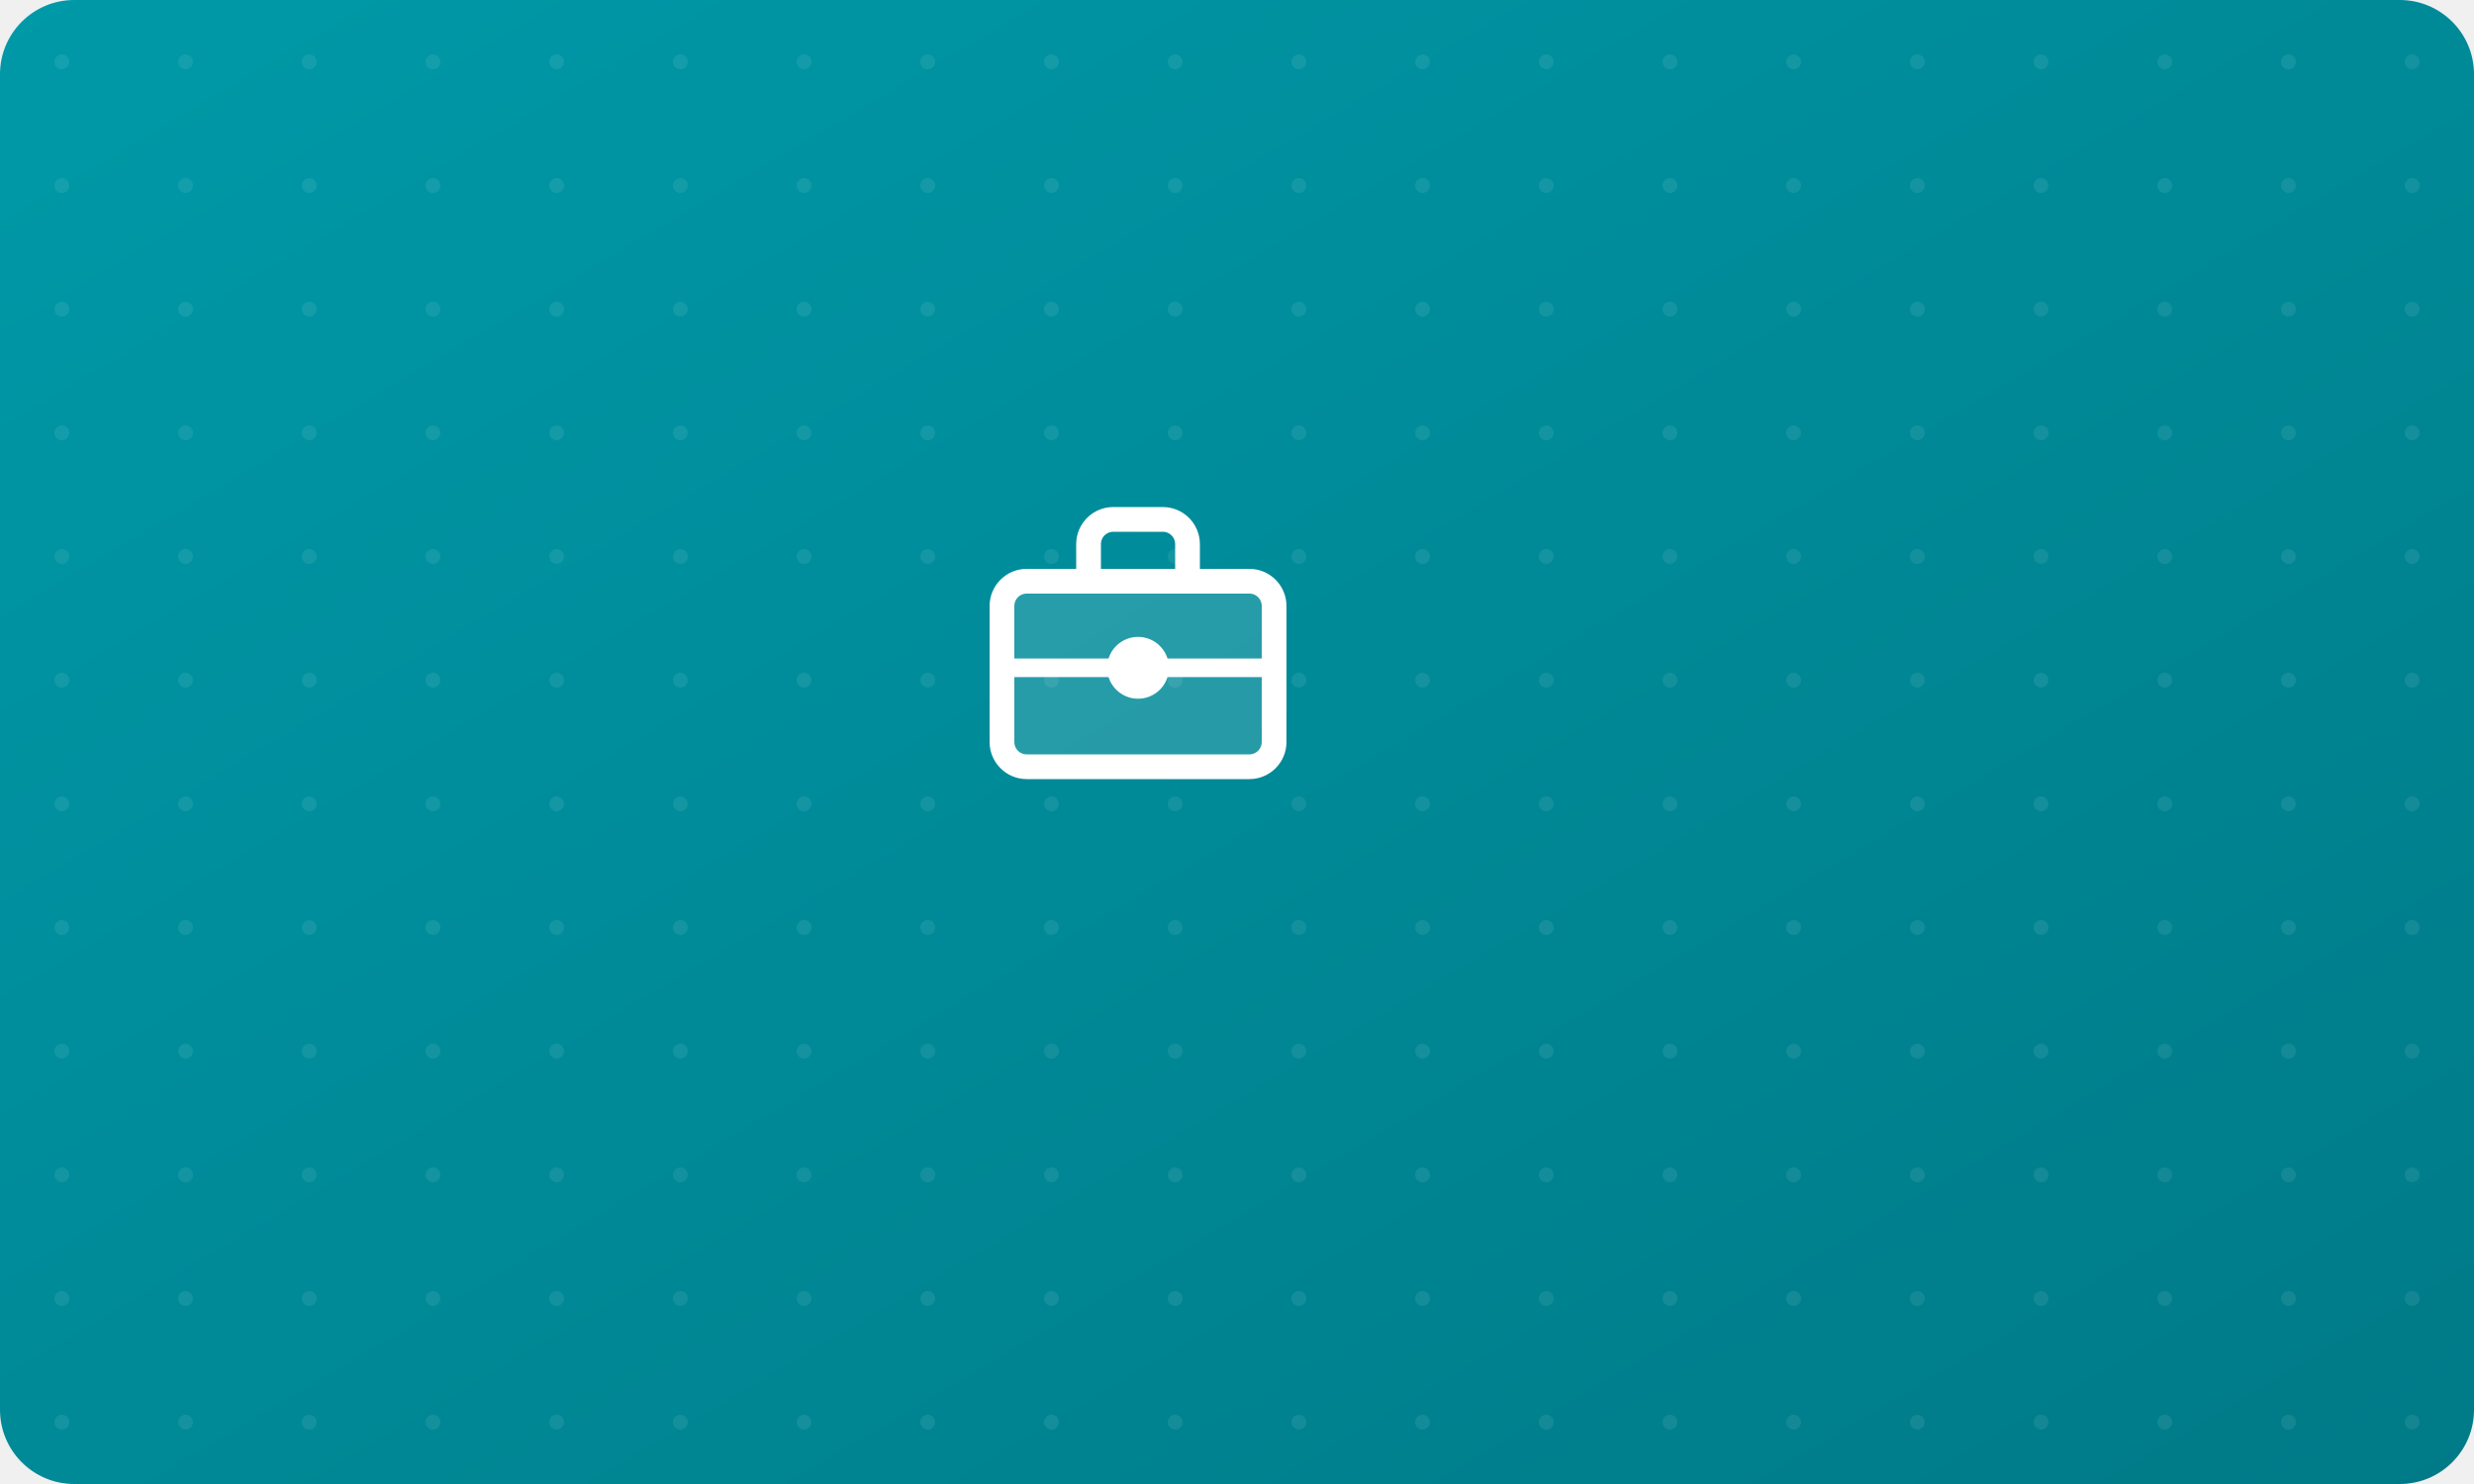
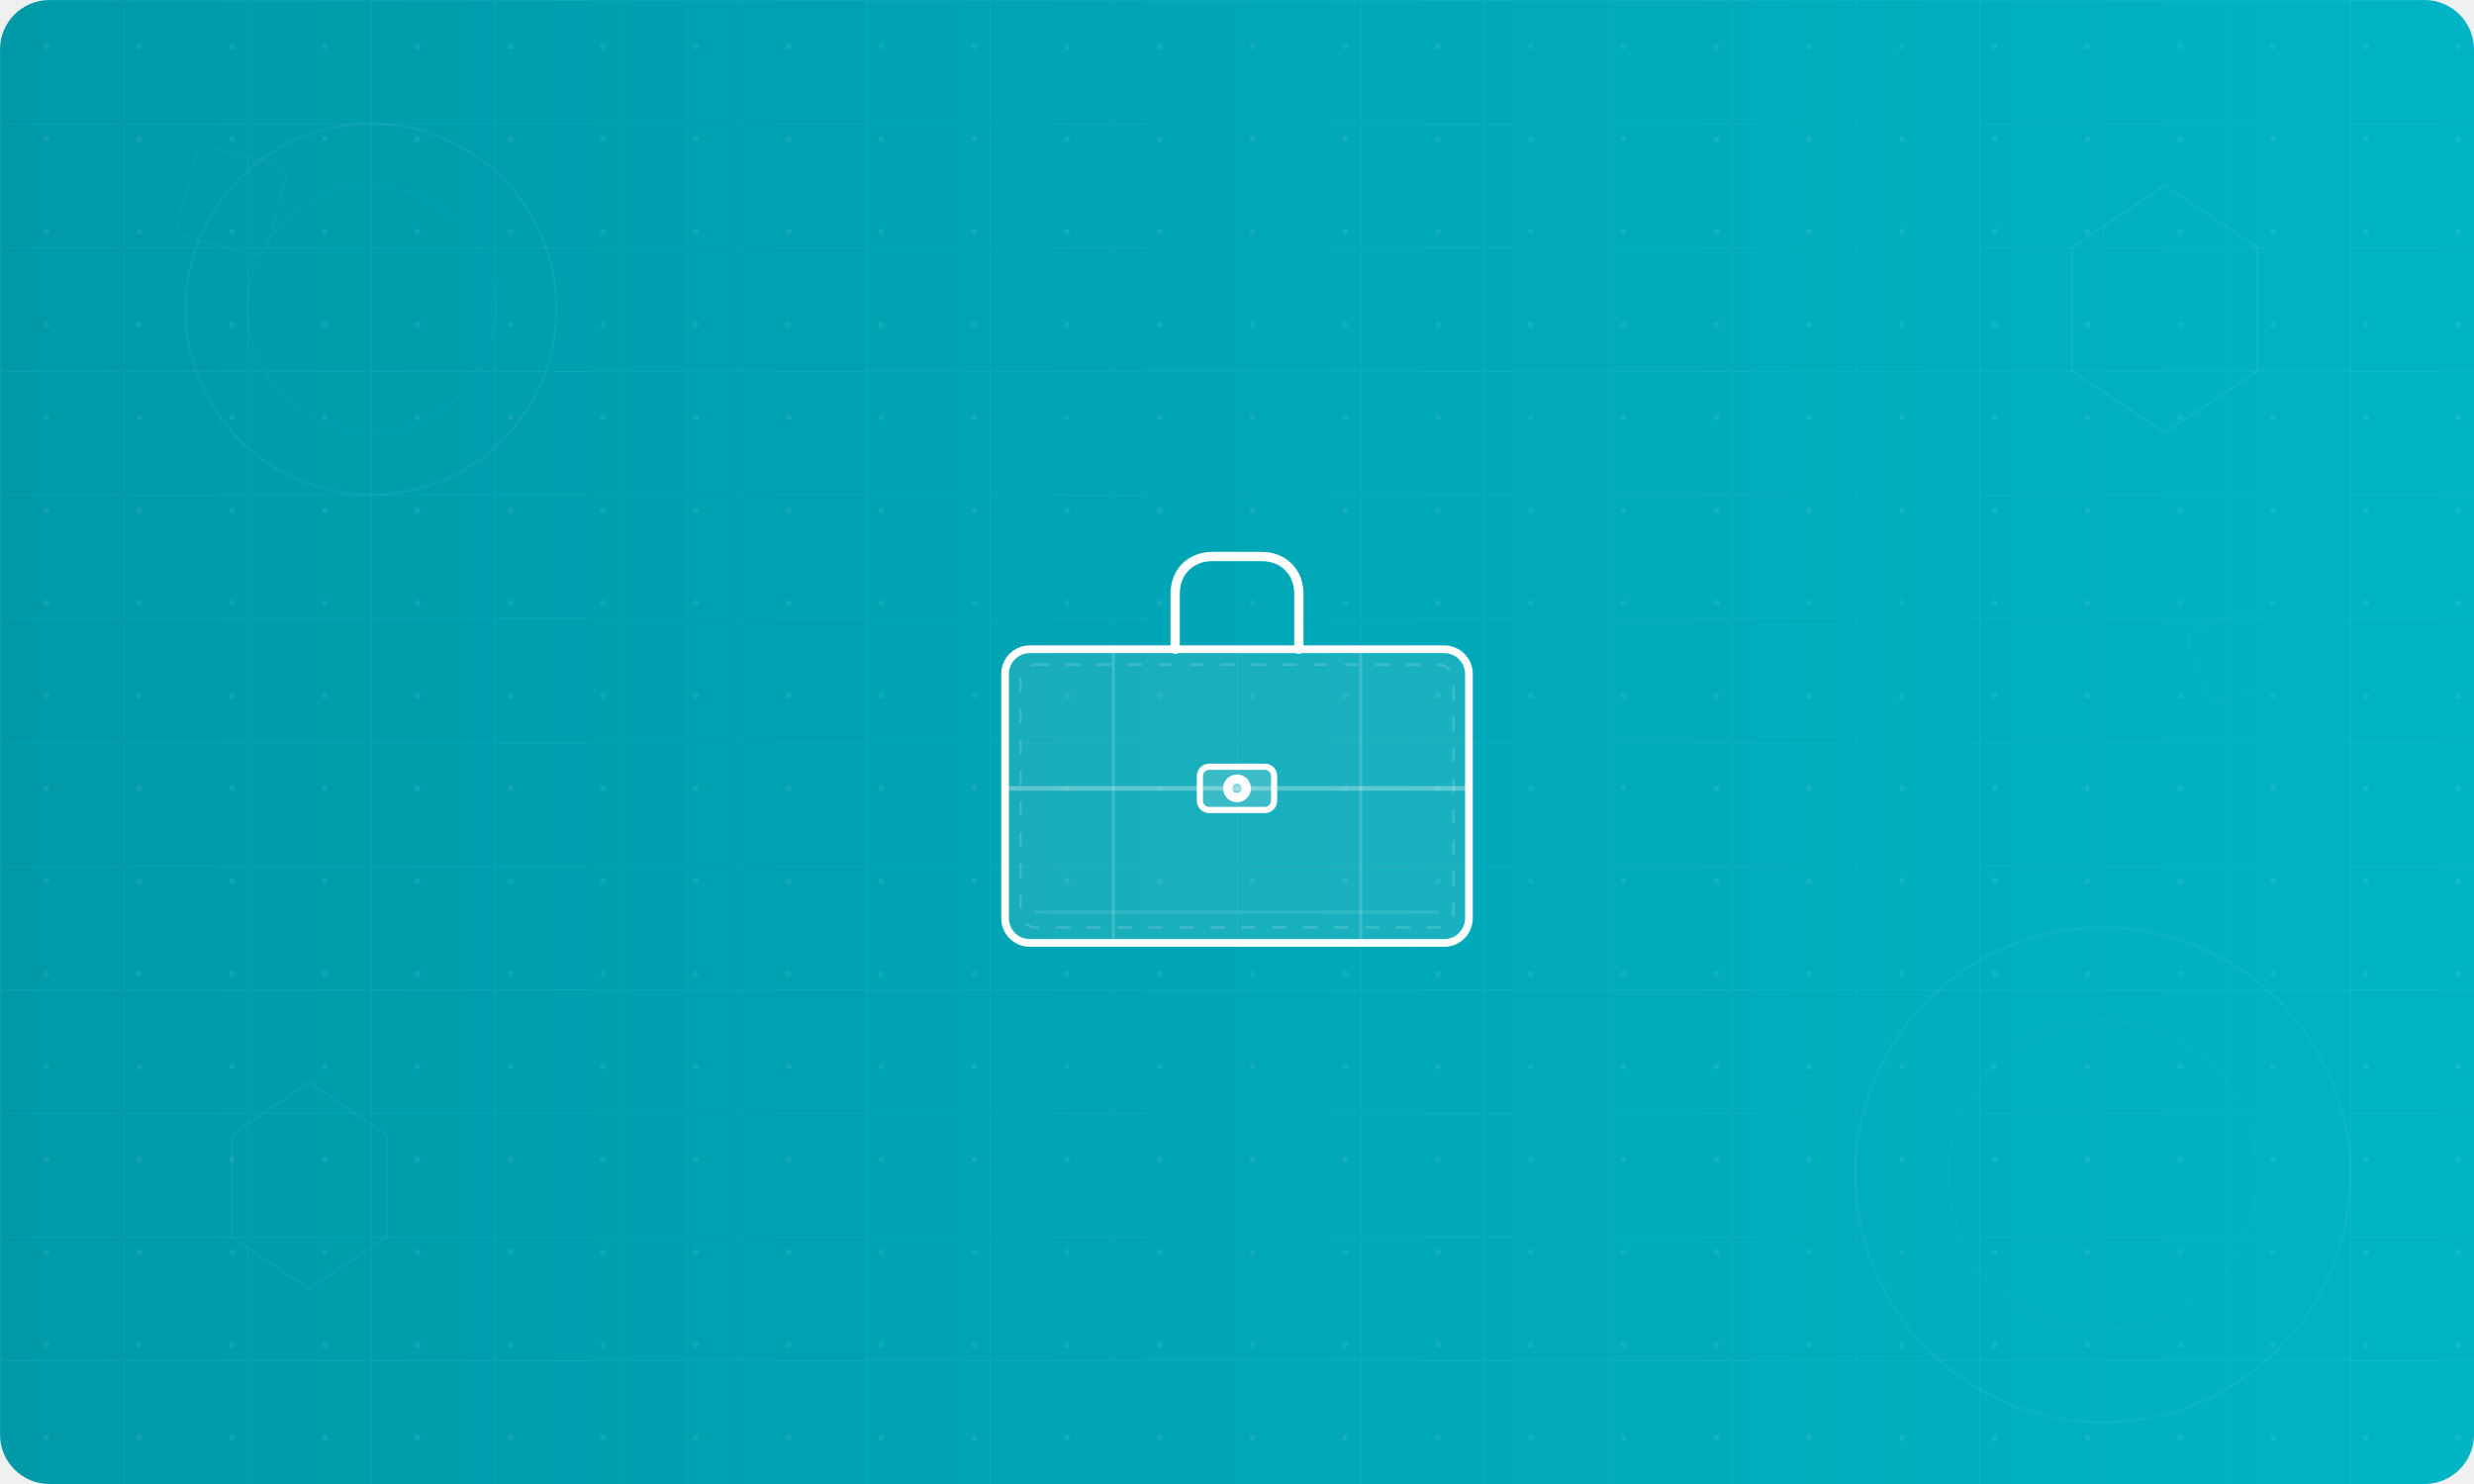
- <svg xmlns="http://www.w3.org/2000/svg" width="400" height="240" viewBox="0 0 400 240">
+ <svg xmlns="http://www.w3.org/2000/svg" width="800" height="480" viewBox="0 0 800 480">
  <defs>
-     <pattern id="dots" width="20" height="20" patternUnits="userSpaceOnUse">
-       <circle cx="10" cy="10" r="1.2" fill="white" opacity="0.08" />
+     <linearGradient id="bg" x1="0" y1="0" x2="1" y2="0">
+       <stop offset="0%" stop-color="#0099A8" />
+       <stop offset="100%" stop-color="#00B4C5" />
+     </linearGradient>
+     <pattern id="grid" width="40" height="40" patternUnits="userSpaceOnUse">
+       <path d="M 40 0 L 0 0 0 40" fill="none" stroke="white" stroke-width="0.5" opacity="0.06" />
    </pattern>
-     <linearGradient id="bg" x1="0" y1="0" x2="1" y2="1">
-       <stop offset="0%" stop-color="#0099A8" />
-       <stop offset="100%" stop-color="#007A87" />
-     </linearGradient>
+     <pattern id="dots" width="30" height="30" patternUnits="userSpaceOnUse">
+       <circle cx="15" cy="15" r="1" fill="white" opacity="0.07" />
+     </pattern>
  </defs>
-   <rect width="400" height="240" rx="12" fill="url(#bg)" />
-   <rect width="400" height="240" rx="12" fill="url(#dots)" />
-   <g transform="translate(160,80)" fill="none" stroke="white" stroke-width="4" stroke-linecap="round" stroke-linejoin="round">
-     <rect x="2" y="14" width="44" height="30" rx="4" fill="white" fill-opacity="0.15" />
-     <path d="M16 14V8a4 4 0 0 1 4-4h8a4 4 0 0 1 4 4v6" />
-     <line x1="2" y1="28" x2="46" y2="28" stroke-width="3" />
-     <circle cx="24" cy="28" r="3" fill="white" />
+   <rect width="800" height="480" rx="16" fill="url(#bg)" />
+   <rect width="800" height="480" rx="16" fill="url(#grid)" />
+   <rect width="800" height="480" rx="16" fill="url(#dots)" />
+   <circle cx="120" cy="100" r="60" fill="none" stroke="white" stroke-width="1" opacity="0.04" />
+   <circle cx="120" cy="100" r="40" fill="none" stroke="white" stroke-width="0.5" opacity="0.03" />
+   <circle cx="680" cy="380" r="80" fill="none" stroke="white" stroke-width="1" opacity="0.04" />
+   <circle cx="680" cy="380" r="50" fill="none" stroke="white" stroke-width="0.5" opacity="0.03" />
+   <polygon points="700,60 730,80 730,120 700,140 670,120 670,80" fill="none" stroke="white" stroke-width="0.8" opacity="0.05" />
+   <polygon points="100,350 125,367 125,400 100,417 75,400 75,367" fill="none" stroke="white" stroke-width="0.8" opacity="0.04" />
+   <rect x="60" y="50" width="30" height="30" rx="4" fill="none" stroke="white" stroke-width="0.6" opacity="0.03" transform="rotate(15 75 65)" />
+   <rect x="710" y="200" width="25" height="25" rx="3" fill="none" stroke="white" stroke-width="0.6" opacity="0.03" transform="rotate(-20 722 212)" />
+   <g transform="translate(400,240)" fill="none" stroke="white" stroke-width="3" stroke-linecap="round" stroke-linejoin="round">
+     <rect x="-75" y="-30" width="150" height="95" rx="8" fill="white" fill-opacity="0.1" stroke-width="2.5" />
+     <path d="M-20,-30 L-20,-48 C-20,-55 -15,-60 -8,-60 L8,-60 C15,-60 20,-55 20,-48 L20,-30" stroke-width="3" />
+     <line x1="-75" y1="15" x2="75" y2="15" stroke-width="1.5" opacity="0.3" />
+     <rect x="-12" y="8" width="24" height="14" rx="3" fill="white" fill-opacity="0.15" stroke-width="2" />
+     <circle cx="0" cy="15" r="3" fill="white" fill-opacity="0.3" />
+     <line x1="-40" y1="-30" x2="-40" y2="65" stroke-width="1" opacity="0.15" />
+     <line x1="40" y1="-30" x2="40" y2="65" stroke-width="1" opacity="0.15" />
+     <line x1="-65" y1="55" x2="65" y2="55" stroke-width="1" opacity="0.1" />
+     <rect x="-70" y="-25" width="140" height="85" rx="5" stroke-dasharray="4 6" stroke-width="0.8" opacity="0.15" />
  </g>
</svg>
